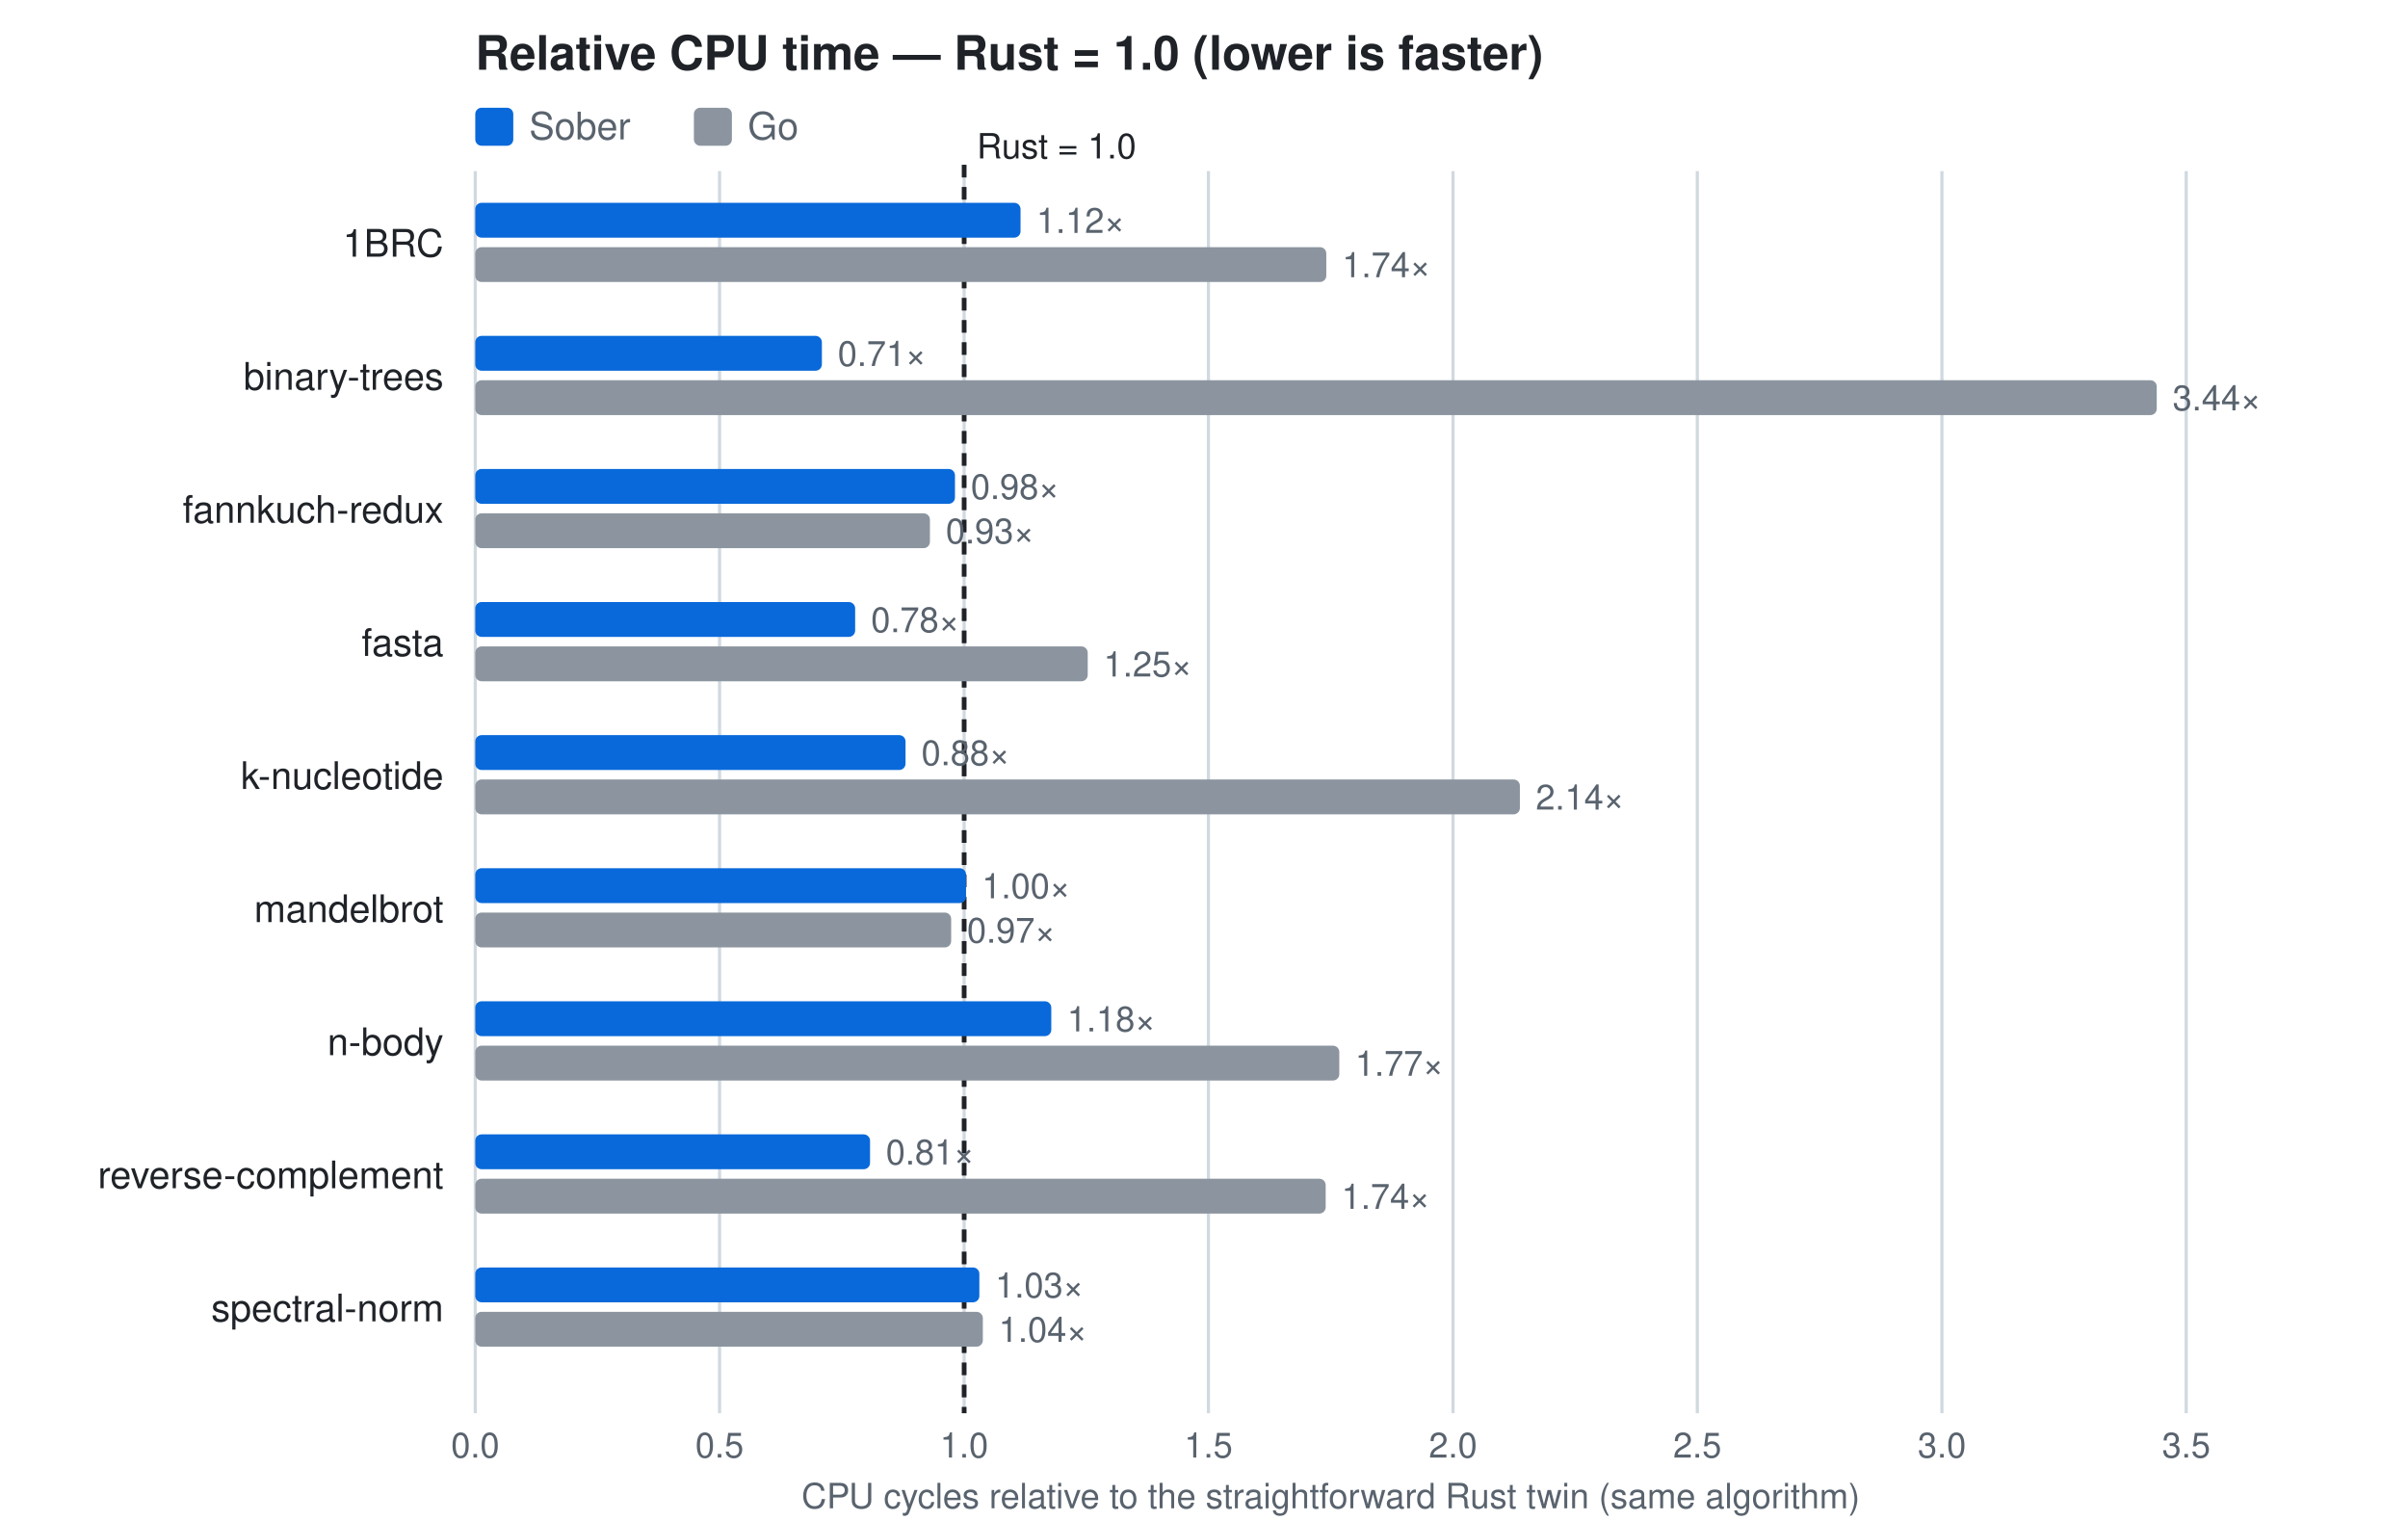
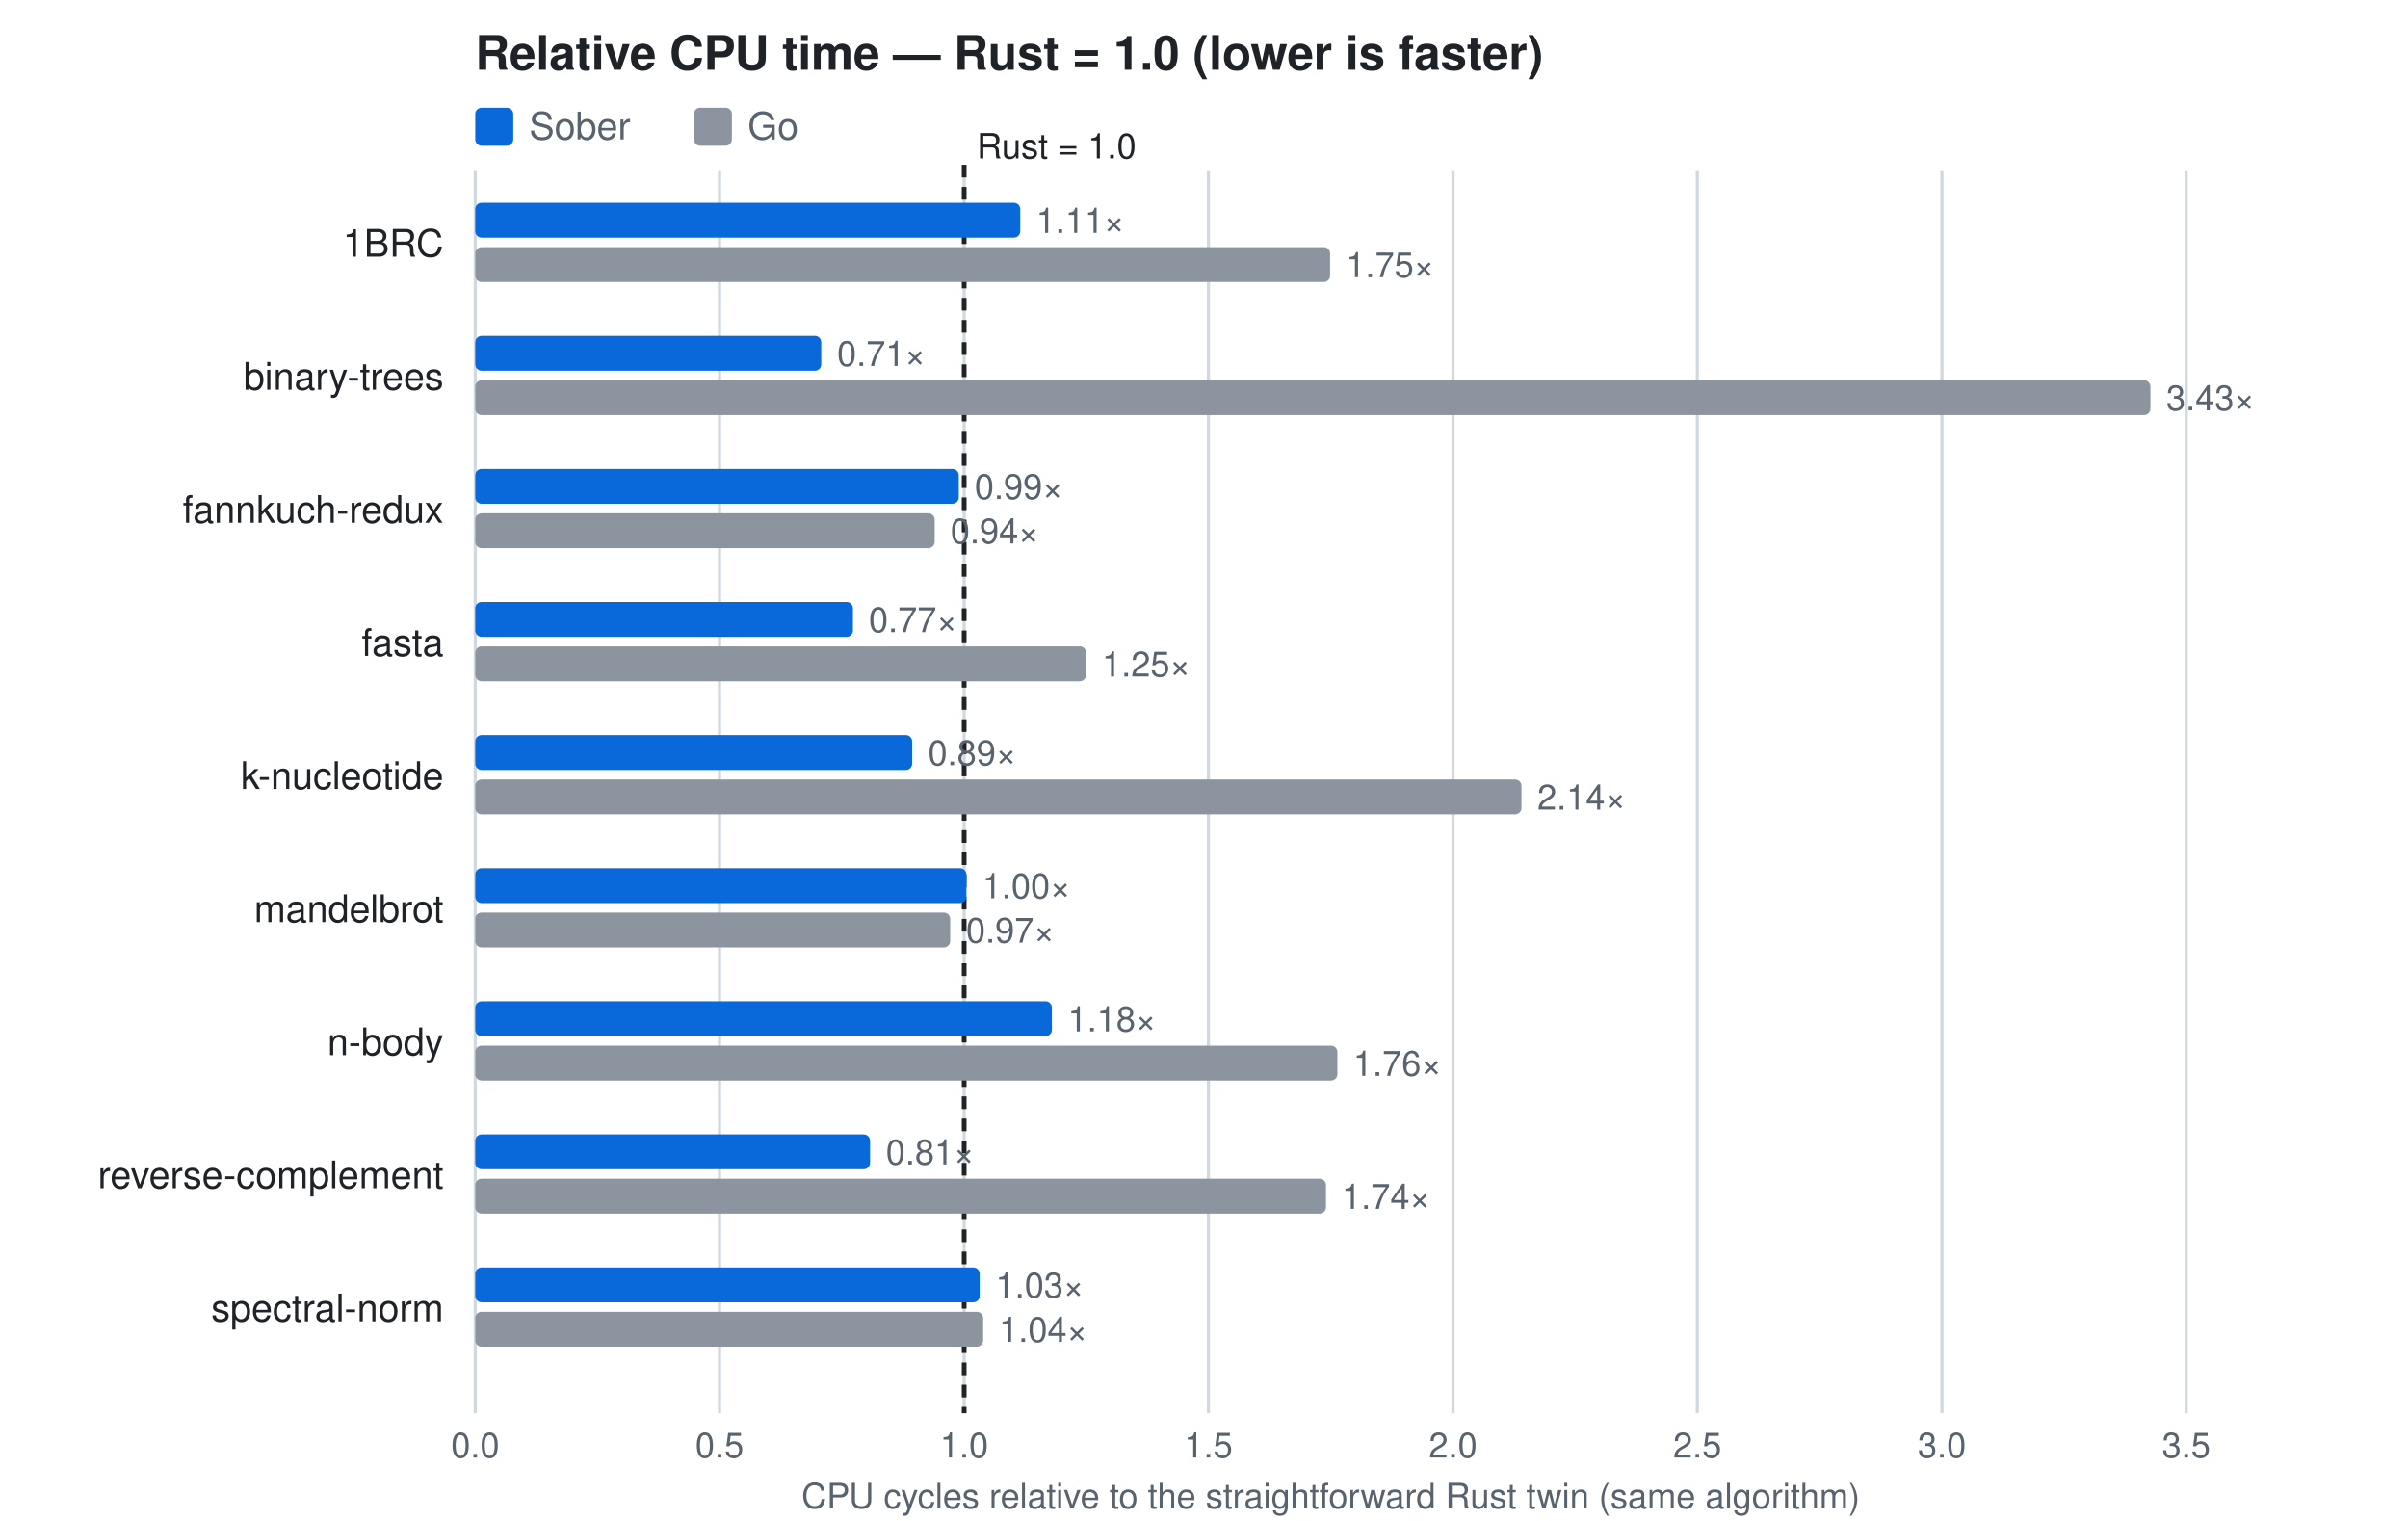
<svg xmlns="http://www.w3.org/2000/svg" width="760" height="480" viewBox="0 0 760 480" font-family="-apple-system, BlinkMacSystemFont, 'Segoe UI', Helvetica, Arial, sans-serif">
  <text x="150.0" y="22.0" fill="#1f2328" font-size="15" text-anchor="start" font-weight="600">Relative CPU time — Rust = 1.0 (lower is faster)</text>
  <rect x="150" y="34" width="12" height="12" rx="2" fill="#0969da" />
  <text x="167.0" y="44.0" fill="#59636e" font-size="12" text-anchor="start">Sober</text>
  <rect x="219" y="34" width="12" height="12" rx="2" fill="#8c959f" />
  <text x="236.0" y="44.0" fill="#59636e" font-size="12" text-anchor="start">Go</text>
  <line x1="150.0" y1="54" x2="150.0" y2="446" stroke="#d1d9e0" stroke-width="1" />
  <text x="150.0" y="460.0" fill="#59636e" font-size="11" text-anchor="middle">0.0</text>
  <line x1="227.1" y1="54" x2="227.1" y2="446" stroke="#d1d9e0" stroke-width="1" />
  <text x="227.1" y="460.0" fill="#59636e" font-size="11" text-anchor="middle">0.5</text>
  <line x1="304.3" y1="54" x2="304.3" y2="446" stroke="#d1d9e0" stroke-width="1" />
  <text x="304.3" y="460.0" fill="#59636e" font-size="11" text-anchor="middle">1.0</text>
  <line x1="381.4" y1="54" x2="381.4" y2="446" stroke="#d1d9e0" stroke-width="1" />
  <text x="381.4" y="460.0" fill="#59636e" font-size="11" text-anchor="middle">1.5</text>
  <line x1="458.6" y1="54" x2="458.6" y2="446" stroke="#d1d9e0" stroke-width="1" />
  <text x="458.6" y="460.0" fill="#59636e" font-size="11" text-anchor="middle">2.0</text>
  <line x1="535.7" y1="54" x2="535.7" y2="446" stroke="#d1d9e0" stroke-width="1" />
  <text x="535.7" y="460.0" fill="#59636e" font-size="11" text-anchor="middle">2.5</text>
  <line x1="612.9" y1="54" x2="612.9" y2="446" stroke="#d1d9e0" stroke-width="1" />
  <text x="612.9" y="460.0" fill="#59636e" font-size="11" text-anchor="middle">3.0</text>
  <line x1="690.0" y1="54" x2="690.0" y2="446" stroke="#d1d9e0" stroke-width="1" />
  <text x="690.0" y="460.0" fill="#59636e" font-size="11" text-anchor="middle">3.5</text>
  <text x="420.0" y="476.0" fill="#59636e" font-size="11" text-anchor="middle">CPU cycles relative to the straightforward Rust twin (same algorithm)</text>
  <line x1="304.3" y1="52" x2="304.3" y2="446" stroke="#1f2328" stroke-width="1.5" stroke-dasharray="4 3" />
  <text x="308.3" y="50.0" fill="#1f2328" font-size="11" text-anchor="start">Rust = 1.0</text>
  <text x="140.0" y="81.0" fill="#1f2328" font-size="12" text-anchor="end">1BRC</text>
-   <rect x="150" y="64" width="172.1" height="11" rx="2" fill="#0969da" />
-   <text x="327.1" y="73.5" fill="#59636e" font-size="11" text-anchor="start">1.12×</text>
-   <rect x="150" y="78" width="268.6" height="11" rx="2" fill="#8c959f" />
-   <text x="423.6" y="87.5" fill="#59636e" font-size="11" text-anchor="start">1.74×</text>
+   <rect x="150" y="64" width="172.0" height="11" rx="2" fill="#0969da" />
+   <text x="327.0" y="73.5" fill="#59636e" font-size="11" text-anchor="start">1.11×</text>
+   <rect x="150" y="78" width="269.8" height="11" rx="2" fill="#8c959f" />
+   <text x="424.8" y="87.5" fill="#59636e" font-size="11" text-anchor="start">1.75×</text>
  <text x="140.0" y="123.0" fill="#1f2328" font-size="12" text-anchor="end">binary-trees</text>
-   <rect x="150" y="106" width="109.4" height="11" rx="2" fill="#0969da" />
-   <text x="264.4" y="115.5" fill="#59636e" font-size="11" text-anchor="start">0.71×</text>
-   <rect x="150" y="120" width="530.7" height="11" rx="2" fill="#8c959f" />
-   <text x="685.7" y="129.5" fill="#59636e" font-size="11" text-anchor="start">3.44×</text>
+   <rect x="150" y="106" width="109.2" height="11" rx="2" fill="#0969da" />
+   <text x="264.2" y="115.5" fill="#59636e" font-size="11" text-anchor="start">0.71×</text>
+   <rect x="150" y="120" width="528.7" height="11" rx="2" fill="#8c959f" />
+   <text x="683.7" y="129.5" fill="#59636e" font-size="11" text-anchor="start">3.43×</text>
  <text x="140.0" y="165.0" fill="#1f2328" font-size="12" text-anchor="end">fannkuch-redux</text>
-   <rect x="150" y="148" width="151.4" height="11" rx="2" fill="#0969da" />
-   <text x="306.4" y="157.5" fill="#59636e" font-size="11" text-anchor="start">0.98×</text>
-   <rect x="150" y="162" width="143.5" height="11" rx="2" fill="#8c959f" />
-   <text x="298.5" y="171.5" fill="#59636e" font-size="11" text-anchor="start">0.93×</text>
+   <rect x="150" y="148" width="152.6" height="11" rx="2" fill="#0969da" />
+   <text x="307.6" y="157.5" fill="#59636e" font-size="11" text-anchor="start">0.99×</text>
+   <rect x="150" y="162" width="145.0" height="11" rx="2" fill="#8c959f" />
+   <text x="300.0" y="171.5" fill="#59636e" font-size="11" text-anchor="start">0.94×</text>
  <text x="140.0" y="207.0" fill="#1f2328" font-size="12" text-anchor="end">fasta</text>
-   <rect x="150" y="190" width="119.9" height="11" rx="2" fill="#0969da" />
-   <text x="274.9" y="199.5" fill="#59636e" font-size="11" text-anchor="start">0.78×</text>
-   <rect x="150" y="204" width="193.3" height="11" rx="2" fill="#8c959f" />
-   <text x="348.3" y="213.5" fill="#59636e" font-size="11" text-anchor="start">1.25×</text>
+   <rect x="150" y="190" width="119.2" height="11" rx="2" fill="#0969da" />
+   <text x="274.2" y="199.5" fill="#59636e" font-size="11" text-anchor="start">0.77×</text>
+   <rect x="150" y="204" width="192.8" height="11" rx="2" fill="#8c959f" />
+   <text x="347.8" y="213.5" fill="#59636e" font-size="11" text-anchor="start">1.25×</text>
  <text x="140.0" y="249.0" fill="#1f2328" font-size="12" text-anchor="end">k-nucleotide</text>
-   <rect x="150" y="232" width="135.8" height="11" rx="2" fill="#0969da" />
-   <text x="290.8" y="241.5" fill="#59636e" font-size="11" text-anchor="start">0.88×</text>
-   <rect x="150" y="246" width="329.7" height="11" rx="2" fill="#8c959f" />
-   <text x="484.7" y="255.5" fill="#59636e" font-size="11" text-anchor="start">2.14×</text>
+   <rect x="150" y="232" width="137.9" height="11" rx="2" fill="#0969da" />
+   <text x="292.9" y="241.5" fill="#59636e" font-size="11" text-anchor="start">0.89×</text>
+   <rect x="150" y="246" width="330.2" height="11" rx="2" fill="#8c959f" />
+   <text x="485.2" y="255.5" fill="#59636e" font-size="11" text-anchor="start">2.14×</text>
  <text x="140.0" y="291.0" fill="#1f2328" font-size="12" text-anchor="end">mandelbrot</text>
-   <rect x="150" y="274" width="154.9" height="11" rx="2" fill="#0969da" />
-   <text x="309.9" y="283.5" fill="#59636e" font-size="11" text-anchor="start">1.00×</text>
-   <rect x="150" y="288" width="150.2" height="11" rx="2" fill="#8c959f" />
-   <text x="305.2" y="297.5" fill="#59636e" font-size="11" text-anchor="start">0.97×</text>
+   <rect x="150" y="274" width="155.0" height="11" rx="2" fill="#0969da" />
+   <text x="310.0" y="283.5" fill="#59636e" font-size="11" text-anchor="start">1.00×</text>
+   <rect x="150" y="288" width="149.9" height="11" rx="2" fill="#8c959f" />
+   <text x="304.9" y="297.5" fill="#59636e" font-size="11" text-anchor="start">0.97×</text>
  <text x="140.0" y="333.0" fill="#1f2328" font-size="12" text-anchor="end">n-body</text>
-   <rect x="150" y="316" width="181.8" height="11" rx="2" fill="#0969da" />
-   <text x="336.8" y="325.5" fill="#59636e" font-size="11" text-anchor="start">1.18×</text>
-   <rect x="150" y="330" width="272.7" height="11" rx="2" fill="#8c959f" />
-   <text x="427.7" y="339.5" fill="#59636e" font-size="11" text-anchor="start">1.77×</text>
+   <rect x="150" y="316" width="182.0" height="11" rx="2" fill="#0969da" />
+   <text x="337.0" y="325.5" fill="#59636e" font-size="11" text-anchor="start">1.18×</text>
+   <rect x="150" y="330" width="272.1" height="11" rx="2" fill="#8c959f" />
+   <text x="427.1" y="339.5" fill="#59636e" font-size="11" text-anchor="start">1.76×</text>
  <text x="140.0" y="375.0" fill="#1f2328" font-size="12" text-anchor="end">reverse-complement</text>
  <rect x="150" y="358" width="124.6" height="11" rx="2" fill="#0969da" />
  <text x="279.6" y="367.5" fill="#59636e" font-size="11" text-anchor="start">0.81×</text>
-   <rect x="150" y="372" width="268.4" height="11" rx="2" fill="#8c959f" />
-   <text x="423.4" y="381.5" fill="#59636e" font-size="11" text-anchor="start">1.74×</text>
+   <rect x="150" y="372" width="268.5" height="11" rx="2" fill="#8c959f" />
+   <text x="423.5" y="381.5" fill="#59636e" font-size="11" text-anchor="start">1.74×</text>
  <text x="140.0" y="417.0" fill="#1f2328" font-size="12" text-anchor="end">spectral-norm</text>
-   <rect x="150" y="400" width="159.1" height="11" rx="2" fill="#0969da" />
-   <text x="314.1" y="409.5" fill="#59636e" font-size="11" text-anchor="start">1.03×</text>
-   <rect x="150" y="414" width="160.2" height="11" rx="2" fill="#8c959f" />
-   <text x="315.2" y="423.5" fill="#59636e" font-size="11" text-anchor="start">1.04×</text>
+   <rect x="150" y="400" width="159.2" height="11" rx="2" fill="#0969da" />
+   <text x="314.2" y="409.5" fill="#59636e" font-size="11" text-anchor="start">1.03×</text>
+   <rect x="150" y="414" width="160.3" height="11" rx="2" fill="#8c959f" />
+   <text x="315.3" y="423.5" fill="#59636e" font-size="11" text-anchor="start">1.04×</text>
</svg>
